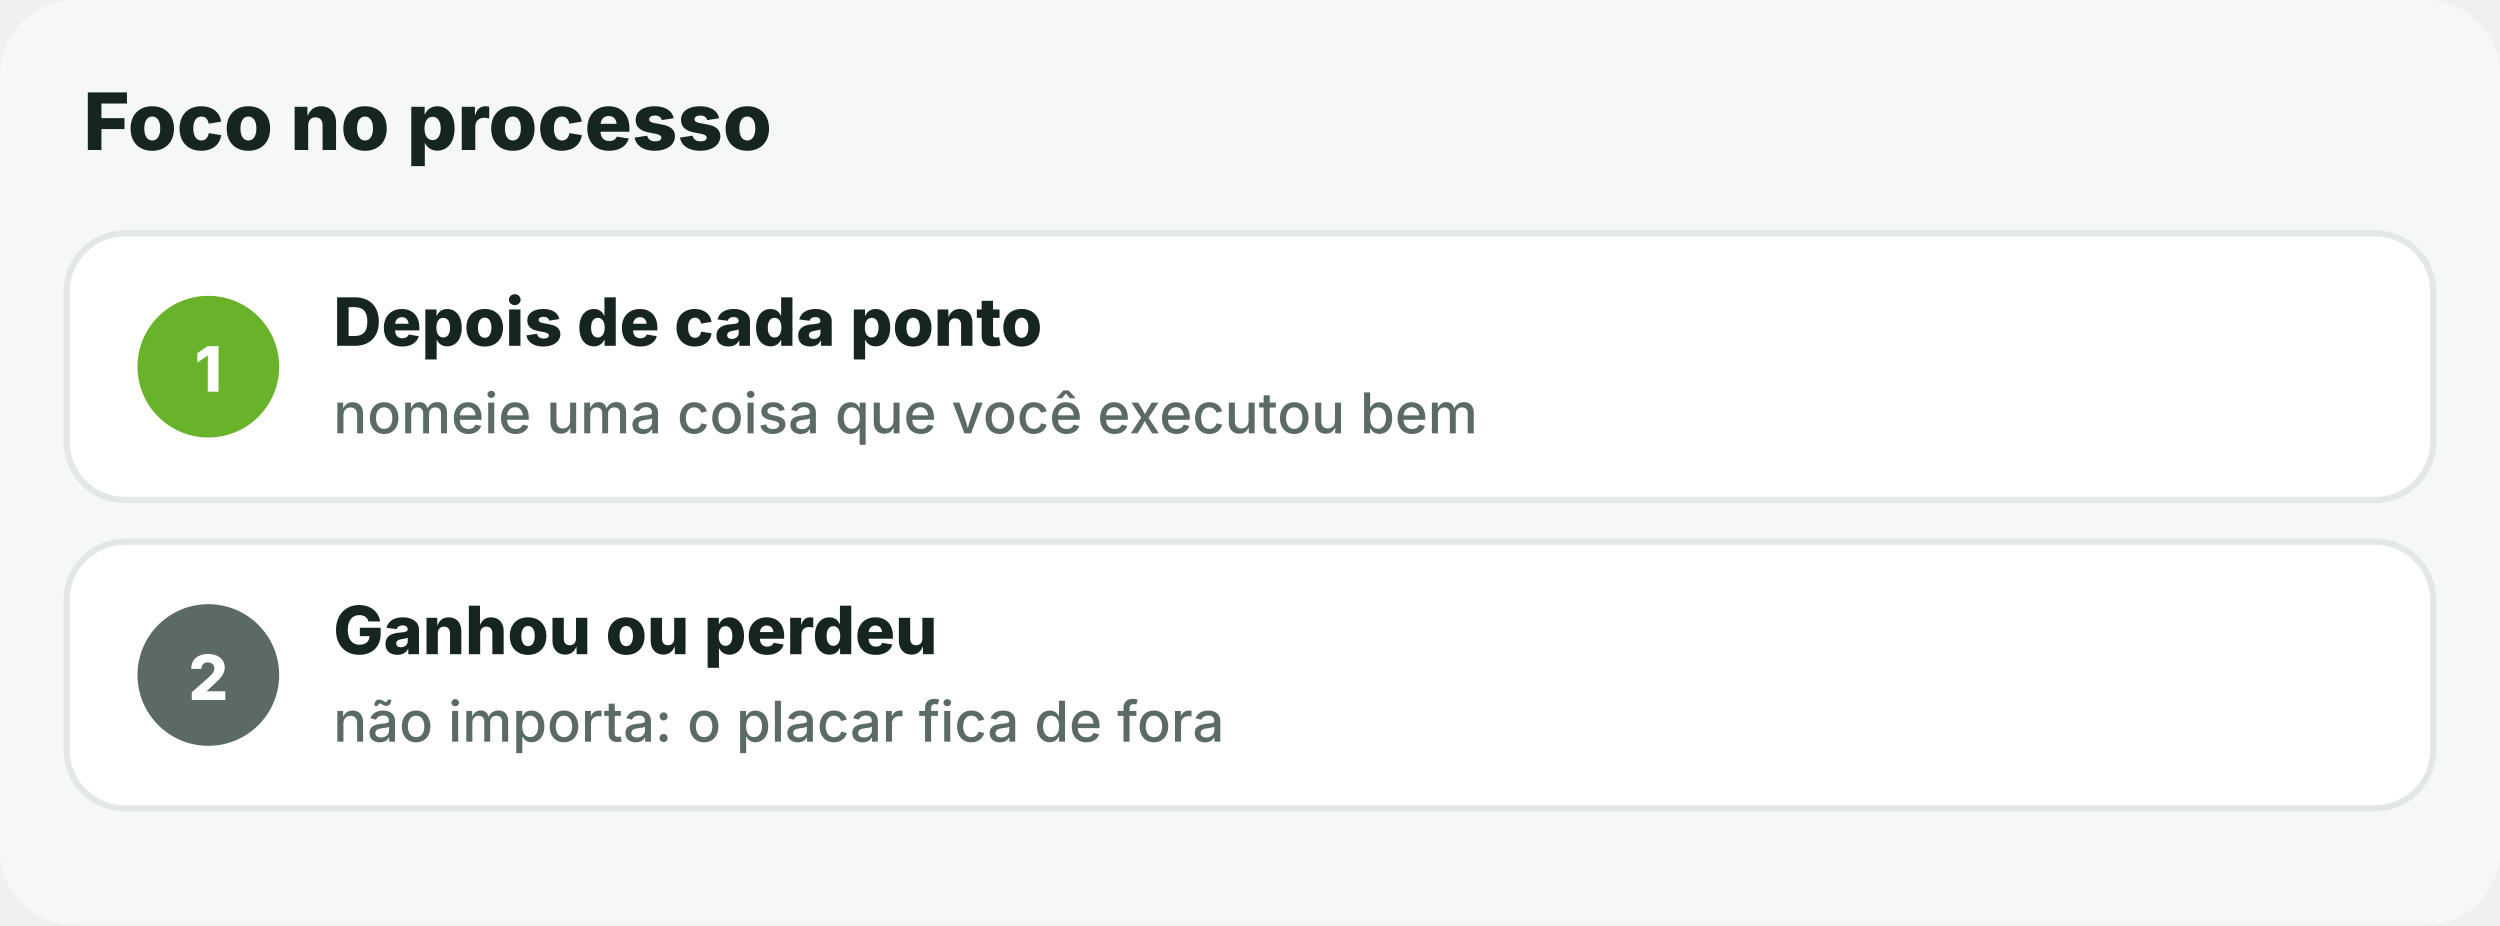
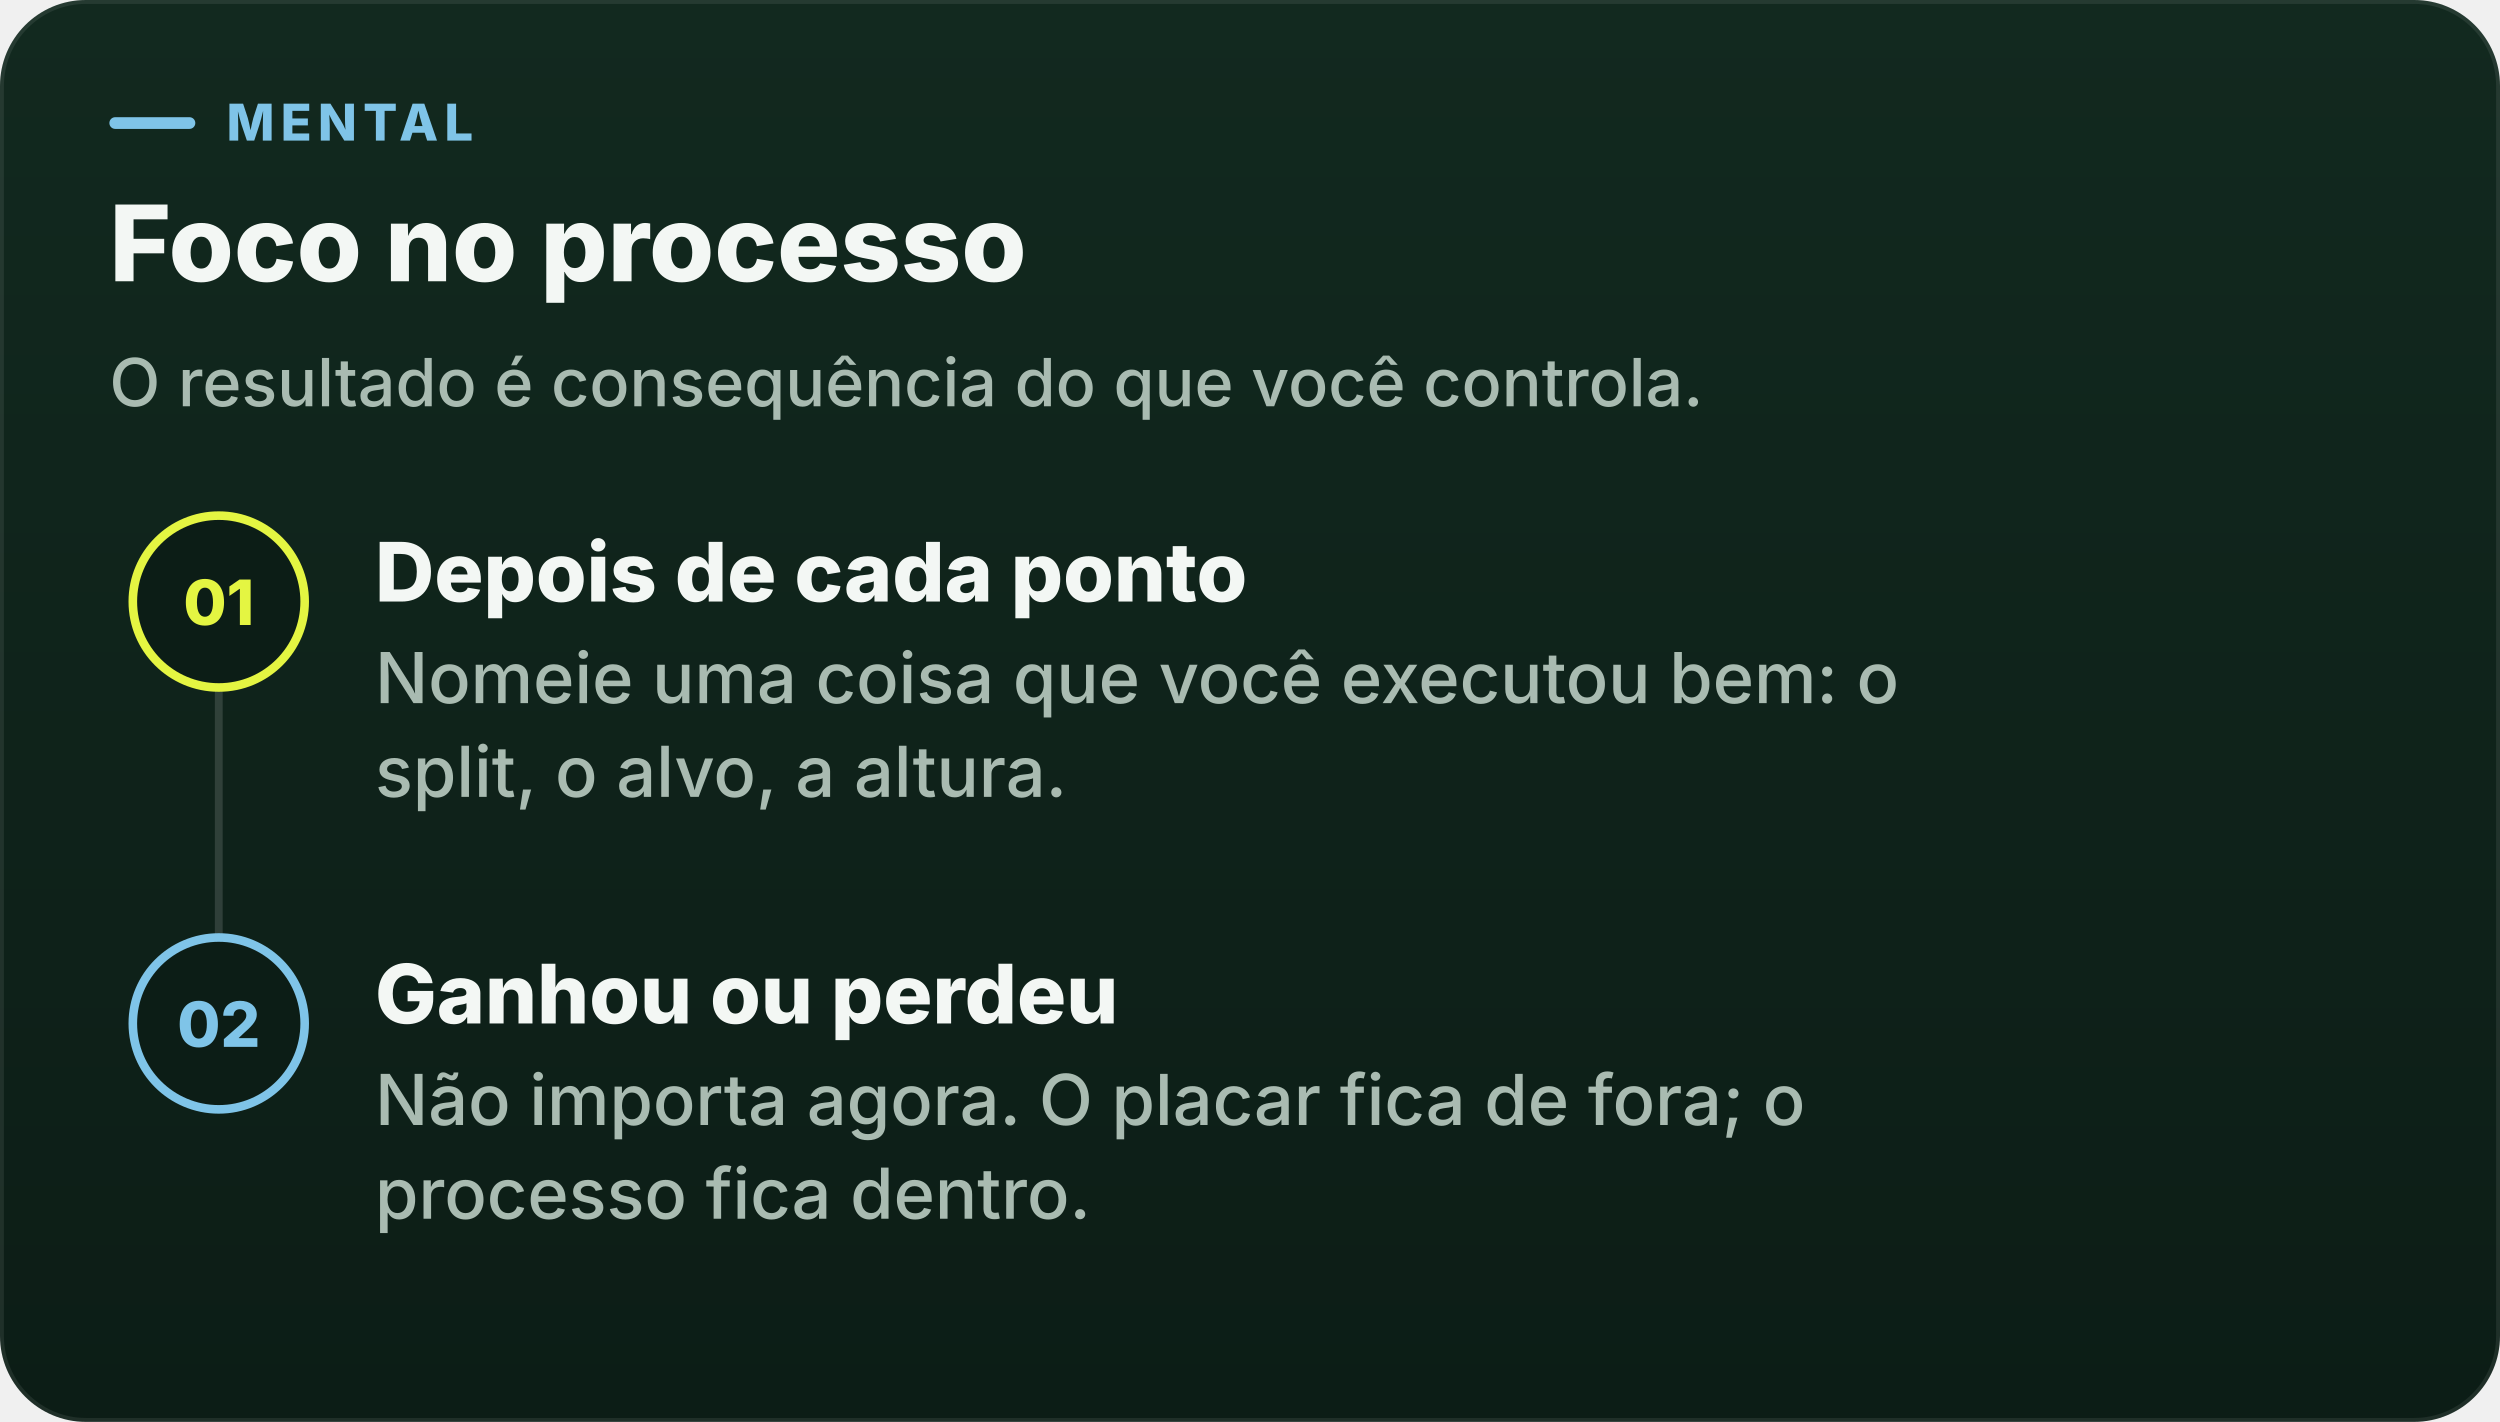
- <svg xmlns="http://www.w3.org/2000/svg" viewBox="0 0 600 222" width="600" height="222" role="img" aria-label="Foco no processo" font-family="Inter, system-ui, -apple-system, Segoe UI, sans-serif">
+ <svg xmlns="http://www.w3.org/2000/svg" viewBox="0 0 640 364" width="640" height="364" role="img" aria-label="Foco no processo" font-family="Inter, -apple-system, BlinkMacSystemFont, Segoe UI, Roboto, system-ui, sans-serif">
  <defs>
-     <marker id="seta" viewBox="0 0 10 10" refX="8" refY="5" markerWidth="5" markerHeight="5" orient="auto-start-reverse">
-       <path d="M0 0L10 5L0 10z" fill="context-stroke" />
-     </marker>
+     <linearGradient id="gFundo" x1="0" y1="0" x2="0" y2="1">
+       <stop offset="0" stop-color="#12291F" />
+       <stop offset="1" stop-color="#0C1D16" />
+     </linearGradient>
+     <clipPath id="cCartao">
+       <rect width="640" height="364" rx="22" />
+     </clipPath>
+     <filter id="fBrilho" x="-50%" y="-50%" width="200%" height="200%">
+       <feGaussianBlur stdDeviation="3" />
+     </filter>
  </defs>
-   <rect width="600" height="222" rx="18" fill="#F6F8F7" />
-   <text x="20" y="36" font-size="19" font-weight="800" fill="#17251F">Foco no processo</text>
-   <rect x="16" y="56" width="568" height="64" rx="14" fill="#fff" stroke="#E2E8E5" stroke-width="1.5" />
-   <circle cx="50" cy="88" r="17" fill="#69B32A" />
-   <text x="50" y="94" font-size="15" font-weight="800" fill="#fff" text-anchor="middle">1</text>
-   <text x="80" y="83" font-size="16" font-weight="800" fill="#17251F">Depois de cada ponto</text>
-   <text x="80" y="104" font-size="13.5" font-weight="500" fill="#5B6B63">nomeie uma coisa que você executou bem</text>
-   <rect x="16" y="130" width="568" height="64" rx="14" fill="#fff" stroke="#E2E8E5" stroke-width="1.5" />
-   <circle cx="50" cy="162" r="17" fill="#5B6B63" />
-   <text x="50" y="168" font-size="15" font-weight="800" fill="#fff" text-anchor="middle">2</text>
-   <text x="80" y="157" font-size="16" font-weight="800" fill="#17251F">Ganhou ou perdeu</text>
-   <text x="80" y="178" font-size="13.5" font-weight="500" fill="#5B6B63">não importa: o placar fica de fora</text>
+   <g clip-path="url(#cCartao)">
+     <rect width="640" height="364" fill="url(#gFundo)" />
+     <rect x="28" y="30" width="22" height="3" rx="1.5" fill="#7FC4E8" />
+     <text x="58" y="36" font-size="13" font-weight="800" fill="#7FC4E8" letter-spacing="1.6">MENTAL</text>
+     <text x="28" y="72" font-size="27" font-weight="800" fill="#F3F7F4">Foco no processo</text>
+     <text x="28" y="104" font-size="17" font-weight="500" fill="#A9BBB1">O resultado é consequência do que você controla.</text>
+     <line x1="56" y1="176" x2="56" y2="240" stroke="rgba(255,255,255,.14)" stroke-width="2" />
+     <circle cx="56" cy="154" r="22" fill="#0C1D16" stroke="#E4F542" stroke-width="2.2" />
+     <text x="56" y="160" font-size="16" font-weight="800" fill="#E4F542" text-anchor="middle">01</text>
+     <text x="96" y="154" font-size="21" font-weight="800" fill="#F3F7F4">Depois de cada ponto</text>
+     <text x="96" y="180" font-size="18" font-weight="500" fill="#A9BBB1">Nomeie uma coisa que você executou bem: o</text>
+     <text x="96" y="204" font-size="18" font-weight="500" fill="#A9BBB1">split, o alvo, a altura.</text>
+     <circle cx="56" cy="262" r="22" fill="#0C1D16" stroke="#7FC4E8" stroke-width="2.2" />
+     <text x="56" y="268" font-size="16" font-weight="800" fill="#7FC4E8" text-anchor="middle">02</text>
+     <text x="96" y="262" font-size="21" font-weight="800" fill="#F3F7F4">Ganhou ou perdeu</text>
+     <text x="96" y="288" font-size="18" font-weight="500" fill="#A9BBB1">Não importa agora. O placar fica de fora; o</text>
+     <text x="96" y="312" font-size="18" font-weight="500" fill="#A9BBB1">processo fica dentro.</text>
+   </g>
+   <rect x=".5" y=".5" width="639" height="363" rx="21.5" fill="none" stroke="rgba(255,255,255,.08)" />
</svg>
